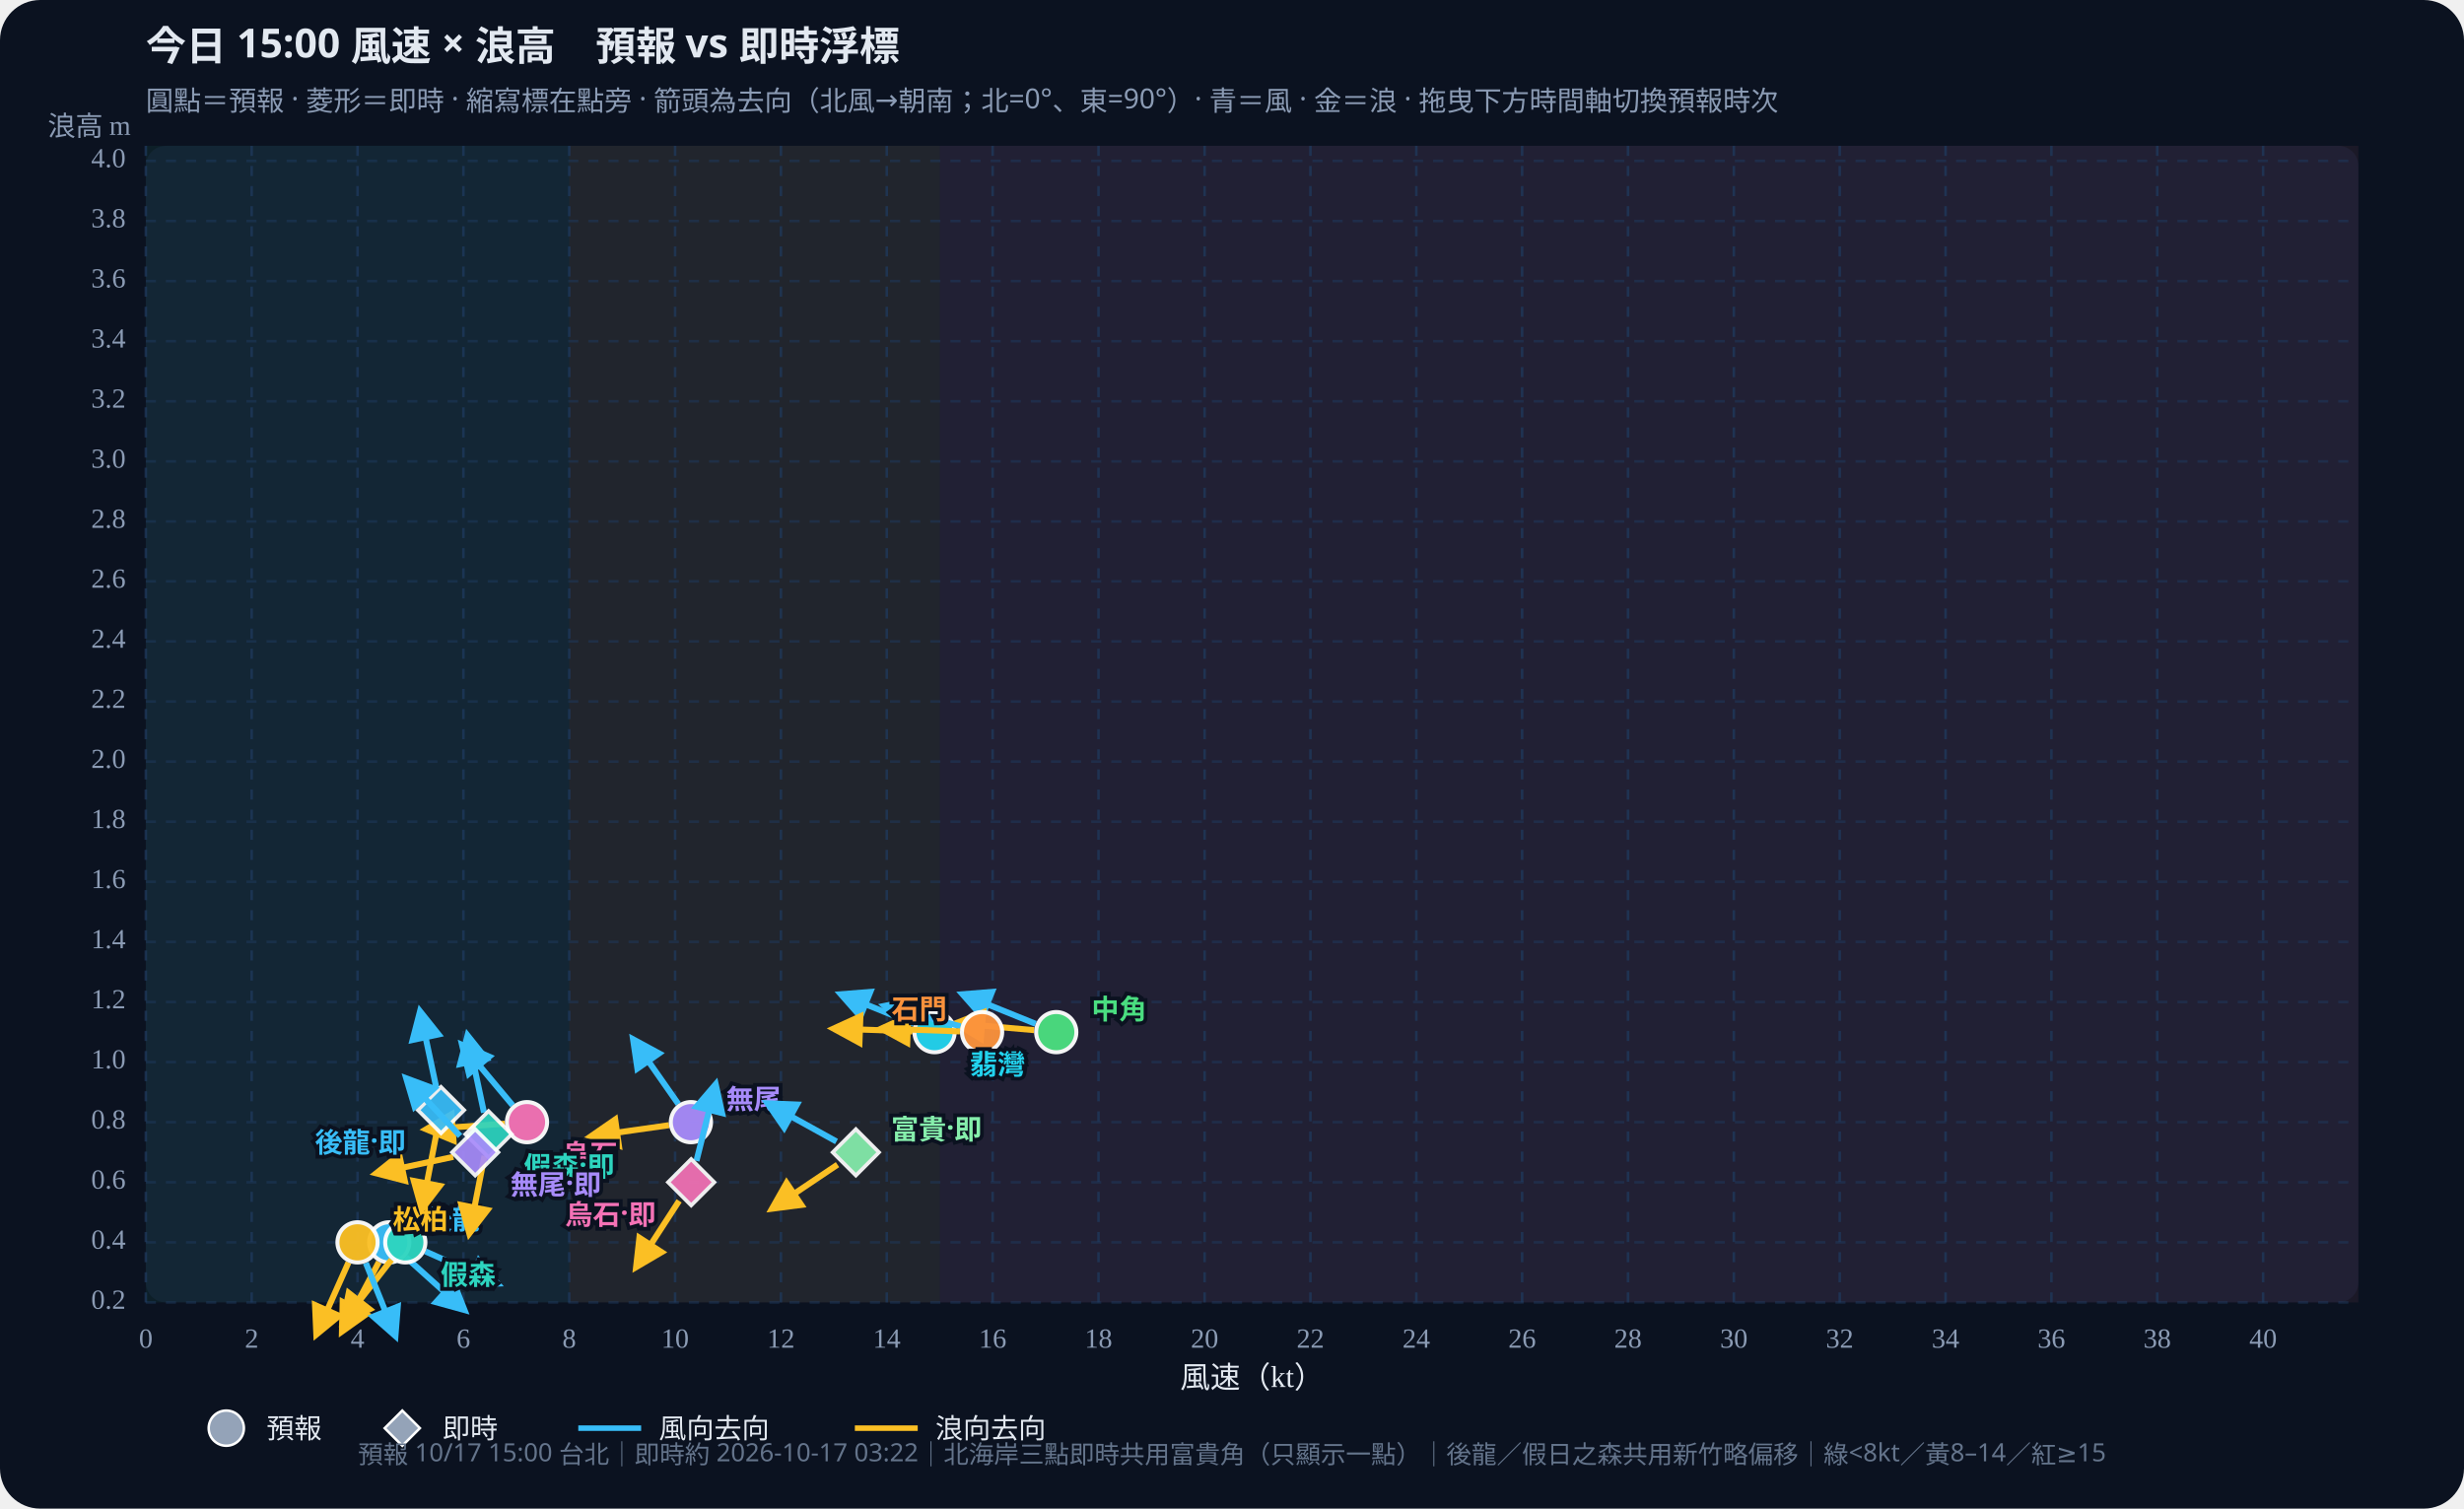
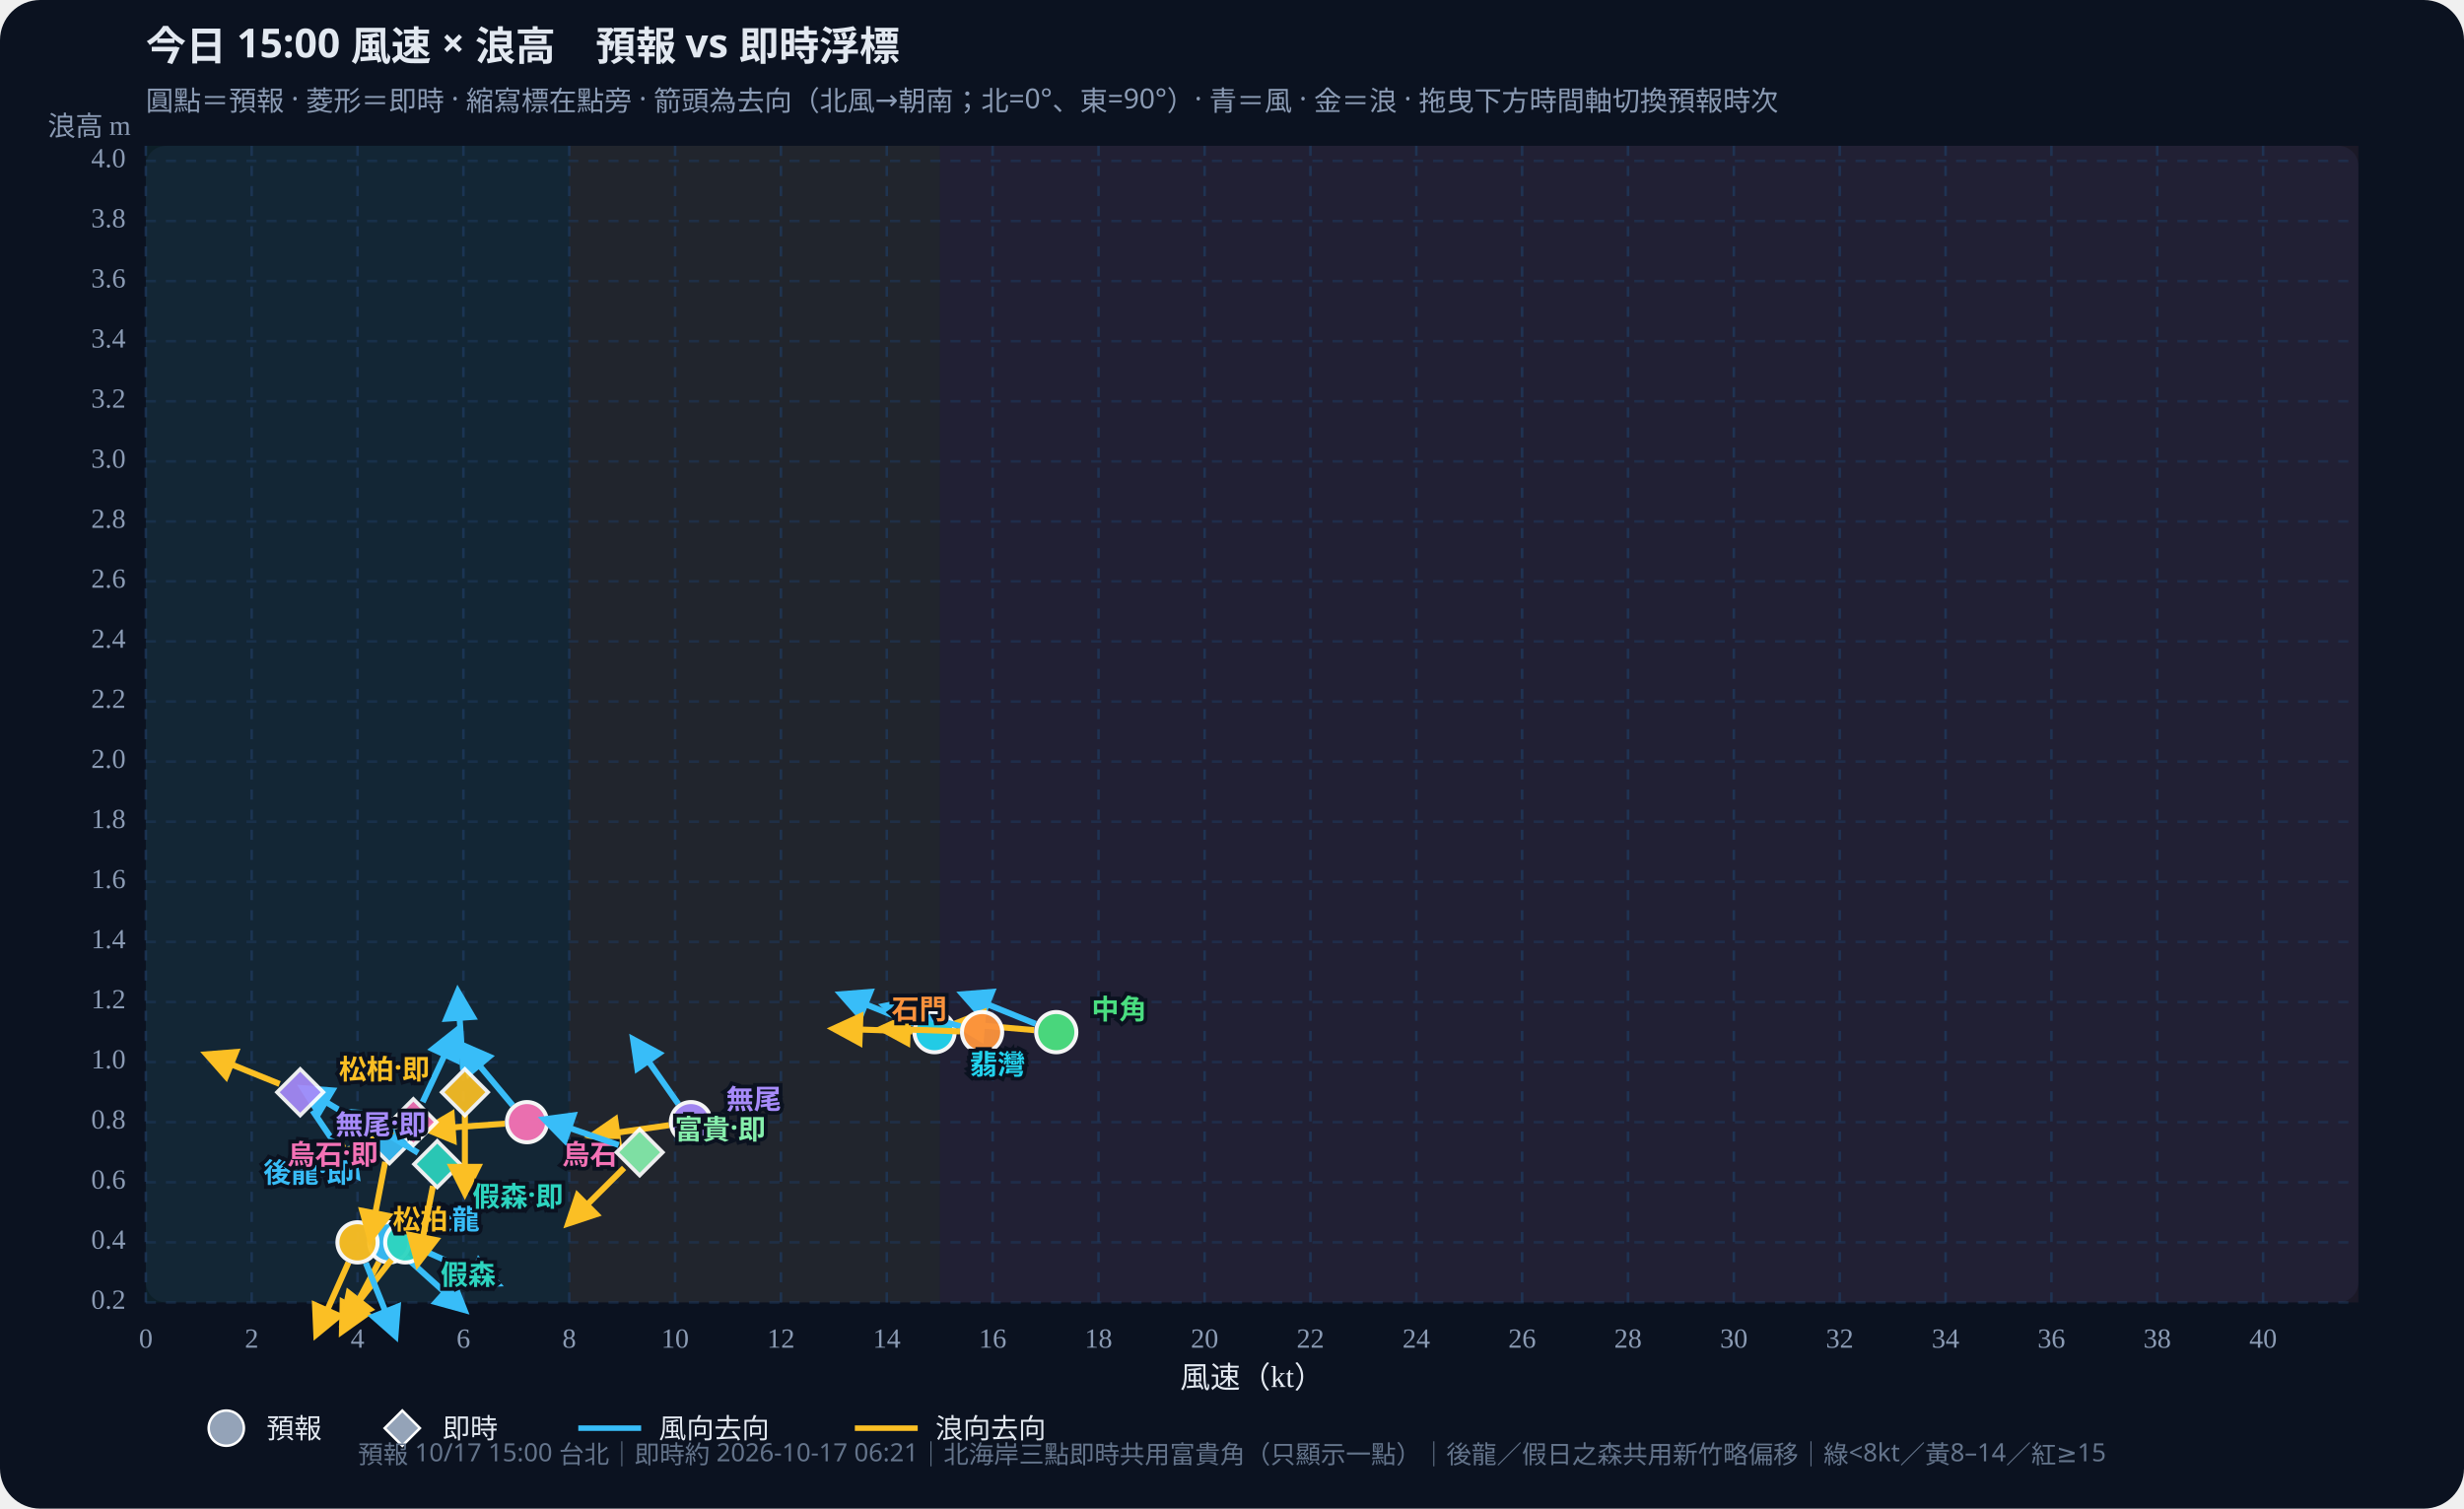
<svg xmlns="http://www.w3.org/2000/svg" id="wws-svg" viewBox="0 0 980 600" role="img" aria-label="風速與浪高散佈圖，可拖曳時間軸切換預報時次" style="width:100%;height:auto;display:block">
  <rect width="980" height="600" fill="#0b1220" rx="16" />
  <rect x="58" y="58" width="880" height="460" fill="#111a2e" rx="8" />
  <rect x="58.0" y="58" width="168.4" height="460" fill="#34d399" opacity="0.07" />
  <rect x="226.4" y="58" width="147.4" height="460" fill="#fbbf24" opacity="0.07" />
  <rect x="373.8" y="58" width="564.2" height="460" fill="#fb7185" opacity="0.07" />
  <defs>
    <marker id="arrow-38bdf8" viewBox="0 0 10 10" refX="8" refY="5" markerWidth="6" markerHeight="6" orient="auto-start-reverse">
      <path d="M0,0 L10,5 L0,10 z" fill="#38bdf8" />
    </marker>
    <marker id="arrow-fbbf24" viewBox="0 0 10 10" refX="8" refY="5" markerWidth="6" markerHeight="6" orient="auto-start-reverse">
      <path d="M0,0 L10,5 L0,10 z" fill="#fbbf24" />
    </marker>
  </defs>
  <text id="wws-title" x="58" y="24" fill="#e2e8f0" font-size="16" font-weight="700" font-family="Noto Sans TC,system-ui,sans-serif">今日 15:00 風速 × 浪高　預報 vs 即時浮標</text>
  <text x="58" y="44" fill="#8b9bb4" font-size="11" font-family="Noto Sans TC,system-ui,sans-serif">圓點＝預報 · 菱形＝即時 · 縮寫標在點旁 · 箭頭為去向（北風→朝南；北=0°、東=90°）· 青＝風 · 金＝浪 · 拖曳下方時間軸切換預報時次</text>
  <line x1="58.0" y1="58" x2="58.0" y2="518" stroke="#1e3a5f" stroke-dasharray="4 4" opacity="0.7" />
  <text x="58.0" y="536" text-anchor="middle" fill="#8b9bb4" font-size="11">0</text>
  <line x1="100.1" y1="58" x2="100.1" y2="518" stroke="#1e3a5f" stroke-dasharray="4 4" opacity="0.7" />
  <text x="100.1" y="536" text-anchor="middle" fill="#8b9bb4" font-size="11">2</text>
  <line x1="142.2" y1="58" x2="142.2" y2="518" stroke="#1e3a5f" stroke-dasharray="4 4" opacity="0.7" />
  <text x="142.2" y="536" text-anchor="middle" fill="#8b9bb4" font-size="11">4</text>
  <line x1="184.3" y1="58" x2="184.3" y2="518" stroke="#1e3a5f" stroke-dasharray="4 4" opacity="0.7" />
  <text x="184.3" y="536" text-anchor="middle" fill="#8b9bb4" font-size="11">6</text>
  <line x1="226.4" y1="58" x2="226.4" y2="518" stroke="#1e3a5f" stroke-dasharray="4 4" opacity="0.7" />
  <text x="226.4" y="536" text-anchor="middle" fill="#8b9bb4" font-size="11">8</text>
  <line x1="268.5" y1="58" x2="268.5" y2="518" stroke="#1e3a5f" stroke-dasharray="4 4" opacity="0.7" />
  <text x="268.5" y="536" text-anchor="middle" fill="#8b9bb4" font-size="11">10</text>
  <line x1="310.6" y1="58" x2="310.6" y2="518" stroke="#1e3a5f" stroke-dasharray="4 4" opacity="0.7" />
  <text x="310.6" y="536" text-anchor="middle" fill="#8b9bb4" font-size="11">12</text>
  <line x1="352.7" y1="58" x2="352.7" y2="518" stroke="#1e3a5f" stroke-dasharray="4 4" opacity="0.7" />
  <text x="352.7" y="536" text-anchor="middle" fill="#8b9bb4" font-size="11">14</text>
  <line x1="394.8" y1="58" x2="394.8" y2="518" stroke="#1e3a5f" stroke-dasharray="4 4" opacity="0.7" />
  <text x="394.8" y="536" text-anchor="middle" fill="#8b9bb4" font-size="11">16</text>
  <line x1="436.9" y1="58" x2="436.9" y2="518" stroke="#1e3a5f" stroke-dasharray="4 4" opacity="0.7" />
  <text x="436.9" y="536" text-anchor="middle" fill="#8b9bb4" font-size="11">18</text>
  <line x1="479.1" y1="58" x2="479.1" y2="518" stroke="#1e3a5f" stroke-dasharray="4 4" opacity="0.7" />
  <text x="479.1" y="536" text-anchor="middle" fill="#8b9bb4" font-size="11">20</text>
  <line x1="521.2" y1="58" x2="521.2" y2="518" stroke="#1e3a5f" stroke-dasharray="4 4" opacity="0.7" />
  <text x="521.2" y="536" text-anchor="middle" fill="#8b9bb4" font-size="11">22</text>
  <line x1="563.3" y1="58" x2="563.3" y2="518" stroke="#1e3a5f" stroke-dasharray="4 4" opacity="0.7" />
  <text x="563.3" y="536" text-anchor="middle" fill="#8b9bb4" font-size="11">24</text>
  <line x1="605.4" y1="58" x2="605.4" y2="518" stroke="#1e3a5f" stroke-dasharray="4 4" opacity="0.7" />
  <text x="605.4" y="536" text-anchor="middle" fill="#8b9bb4" font-size="11">26</text>
  <line x1="647.5" y1="58" x2="647.5" y2="518" stroke="#1e3a5f" stroke-dasharray="4 4" opacity="0.7" />
  <text x="647.5" y="536" text-anchor="middle" fill="#8b9bb4" font-size="11">28</text>
  <line x1="689.6" y1="58" x2="689.6" y2="518" stroke="#1e3a5f" stroke-dasharray="4 4" opacity="0.7" />
  <text x="689.6" y="536" text-anchor="middle" fill="#8b9bb4" font-size="11">30</text>
  <line x1="731.7" y1="58" x2="731.7" y2="518" stroke="#1e3a5f" stroke-dasharray="4 4" opacity="0.7" />
  <text x="731.7" y="536" text-anchor="middle" fill="#8b9bb4" font-size="11">32</text>
  <line x1="773.8" y1="58" x2="773.8" y2="518" stroke="#1e3a5f" stroke-dasharray="4 4" opacity="0.7" />
  <text x="773.8" y="536" text-anchor="middle" fill="#8b9bb4" font-size="11">34</text>
  <line x1="815.9" y1="58" x2="815.9" y2="518" stroke="#1e3a5f" stroke-dasharray="4 4" opacity="0.7" />
  <text x="815.9" y="536" text-anchor="middle" fill="#8b9bb4" font-size="11">36</text>
  <line x1="858.0" y1="58" x2="858.0" y2="518" stroke="#1e3a5f" stroke-dasharray="4 4" opacity="0.7" />
  <text x="858.0" y="536" text-anchor="middle" fill="#8b9bb4" font-size="11">38</text>
  <line x1="900.1" y1="58" x2="900.1" y2="518" stroke="#1e3a5f" stroke-dasharray="4 4" opacity="0.7" />
  <text x="900.1" y="536" text-anchor="middle" fill="#8b9bb4" font-size="11">40</text>
  <line x1="58" y1="518.0" x2="938" y2="518.0" stroke="#1e3a5f" stroke-dasharray="4 4" opacity="0.5" />
  <text x="50" y="518.0" text-anchor="end" dominant-baseline="middle" fill="#8b9bb4" font-size="11">0.2</text>
  <line x1="58" y1="494.1" x2="938" y2="494.1" stroke="#1e3a5f" stroke-dasharray="4 4" opacity="0.5" />
  <text x="50" y="494.1" text-anchor="end" dominant-baseline="middle" fill="#8b9bb4" font-size="11">0.4</text>
  <line x1="58" y1="470.2" x2="938" y2="470.2" stroke="#1e3a5f" stroke-dasharray="4 4" opacity="0.5" />
  <text x="50" y="470.2" text-anchor="end" dominant-baseline="middle" fill="#8b9bb4" font-size="11">0.6</text>
  <line x1="58" y1="446.3" x2="938" y2="446.3" stroke="#1e3a5f" stroke-dasharray="4 4" opacity="0.5" />
  <text x="50" y="446.3" text-anchor="end" dominant-baseline="middle" fill="#8b9bb4" font-size="11">0.8</text>
  <line x1="58" y1="422.4" x2="938" y2="422.4" stroke="#1e3a5f" stroke-dasharray="4 4" opacity="0.5" />
  <text x="50" y="422.4" text-anchor="end" dominant-baseline="middle" fill="#8b9bb4" font-size="11">1.0</text>
  <line x1="58" y1="398.5" x2="938" y2="398.5" stroke="#1e3a5f" stroke-dasharray="4 4" opacity="0.5" />
  <text x="50" y="398.5" text-anchor="end" dominant-baseline="middle" fill="#8b9bb4" font-size="11">1.2</text>
  <line x1="58" y1="374.6" x2="938" y2="374.6" stroke="#1e3a5f" stroke-dasharray="4 4" opacity="0.5" />
  <text x="50" y="374.6" text-anchor="end" dominant-baseline="middle" fill="#8b9bb4" font-size="11">1.4</text>
  <line x1="58" y1="350.7" x2="938" y2="350.7" stroke="#1e3a5f" stroke-dasharray="4 4" opacity="0.5" />
  <text x="50" y="350.7" text-anchor="end" dominant-baseline="middle" fill="#8b9bb4" font-size="11">1.6</text>
  <line x1="58" y1="326.8" x2="938" y2="326.8" stroke="#1e3a5f" stroke-dasharray="4 4" opacity="0.5" />
  <text x="50" y="326.8" text-anchor="end" dominant-baseline="middle" fill="#8b9bb4" font-size="11">1.8</text>
  <line x1="58" y1="302.9" x2="938" y2="302.9" stroke="#1e3a5f" stroke-dasharray="4 4" opacity="0.5" />
  <text x="50" y="302.9" text-anchor="end" dominant-baseline="middle" fill="#8b9bb4" font-size="11">2.0</text>
  <line x1="58" y1="279.0" x2="938" y2="279.0" stroke="#1e3a5f" stroke-dasharray="4 4" opacity="0.5" />
  <text x="50" y="279.0" text-anchor="end" dominant-baseline="middle" fill="#8b9bb4" font-size="11">2.2</text>
  <line x1="58" y1="255.1" x2="938" y2="255.1" stroke="#1e3a5f" stroke-dasharray="4 4" opacity="0.5" />
  <text x="50" y="255.1" text-anchor="end" dominant-baseline="middle" fill="#8b9bb4" font-size="11">2.4</text>
  <line x1="58" y1="231.2" x2="938" y2="231.2" stroke="#1e3a5f" stroke-dasharray="4 4" opacity="0.5" />
  <text x="50" y="231.2" text-anchor="end" dominant-baseline="middle" fill="#8b9bb4" font-size="11">2.6</text>
  <line x1="58" y1="207.4" x2="938" y2="207.4" stroke="#1e3a5f" stroke-dasharray="4 4" opacity="0.5" />
  <text x="50" y="207.4" text-anchor="end" dominant-baseline="middle" fill="#8b9bb4" font-size="11">2.8</text>
  <line x1="58" y1="183.5" x2="938" y2="183.5" stroke="#1e3a5f" stroke-dasharray="4 4" opacity="0.5" />
  <text x="50" y="183.5" text-anchor="end" dominant-baseline="middle" fill="#8b9bb4" font-size="11">3.0</text>
  <line x1="58" y1="159.6" x2="938" y2="159.6" stroke="#1e3a5f" stroke-dasharray="4 4" opacity="0.5" />
  <text x="50" y="159.6" text-anchor="end" dominant-baseline="middle" fill="#8b9bb4" font-size="11">3.2</text>
  <line x1="58" y1="135.7" x2="938" y2="135.7" stroke="#1e3a5f" stroke-dasharray="4 4" opacity="0.5" />
  <text x="50" y="135.7" text-anchor="end" dominant-baseline="middle" fill="#8b9bb4" font-size="11">3.4</text>
  <line x1="58" y1="111.8" x2="938" y2="111.8" stroke="#1e3a5f" stroke-dasharray="4 4" opacity="0.5" />
  <text x="50" y="111.8" text-anchor="end" dominant-baseline="middle" fill="#8b9bb4" font-size="11">3.6</text>
  <line x1="58" y1="87.9" x2="938" y2="87.9" stroke="#1e3a5f" stroke-dasharray="4 4" opacity="0.5" />
  <text x="50" y="87.9" text-anchor="end" dominant-baseline="middle" fill="#8b9bb4" font-size="11">3.8</text>
  <line x1="58" y1="64.0" x2="938" y2="64.0" stroke="#1e3a5f" stroke-dasharray="4 4" opacity="0.5" />
  <text x="50" y="64.0" text-anchor="end" dominant-baseline="middle" fill="#8b9bb4" font-size="11">4.0</text>
  <text x="498" y="552" text-anchor="middle" fill="#e2e8f0" font-size="12">風速（kt）</text>
  <text x="52" y="54" text-anchor="end" fill="#8b9bb4" font-size="11">浪高 m</text>
  <g id="wws-forecast-layer">
    <line x1="161.4" y1="500.0" x2="184.6" y2="520.9" stroke="#38bdf8" stroke-width="2.4" marker-end="url(#arrow-38bdf8)" />
    <line x1="150.7" y1="501.9" x2="136.1" y2="529.4" stroke="#fbbf24" stroke-width="2.4" marker-end="url(#arrow-fbbf24)" />
    <circle cx="154.8" cy="494.1" r="8.0" fill="#38bdf8" stroke="#fff" stroke-width="1.6" opacity="0.95" />
    <line x1="169.2" y1="497.7" x2="197.7" y2="510.4" stroke="#38bdf8" stroke-width="2.4" marker-end="url(#arrow-38bdf8)" />
    <line x1="155.7" y1="501.0" x2="136.5" y2="525.6" stroke="#fbbf24" stroke-width="2.4" marker-end="url(#arrow-fbbf24)" />
    <circle cx="161.2" cy="494.1" r="8.0" fill="#2dd4bf" stroke="#fff" stroke-width="1.6" opacity="0.95" />
    <line x1="145.5" y1="502.3" x2="157.2" y2="531.2" stroke="#38bdf8" stroke-width="2.4" marker-end="url(#arrow-38bdf8)" />
    <line x1="138.6" y1="502.1" x2="125.9" y2="530.6" stroke="#fbbf24" stroke-width="2.4" marker-end="url(#arrow-fbbf24)" />
    <circle cx="142.2" cy="494.1" r="8.0" fill="#fbbf24" stroke="#fff" stroke-width="1.6" opacity="0.95" />
    <line x1="411.9" y1="407.2" x2="383.0" y2="395.5" stroke="#38bdf8" stroke-width="2.4" marker-end="url(#arrow-38bdf8)" />
    <line x1="411.3" y1="409.7" x2="380.3" y2="407.0" stroke="#fbbf24" stroke-width="2.4" marker-end="url(#arrow-fbbf24)" />
    <circle cx="420.1" cy="410.5" r="8.0" fill="#4ade80" stroke="#fff" stroke-width="1.6" opacity="0.95" />
    <line x1="363.5" y1="407.2" x2="334.6" y2="395.5" stroke="#38bdf8" stroke-width="2.4" marker-end="url(#arrow-38bdf8)" />
    <line x1="362.9" y1="410.2" x2="331.7" y2="409.1" stroke="#fbbf24" stroke-width="2.4" marker-end="url(#arrow-fbbf24)" />
    <circle cx="371.7" cy="410.5" r="8.0" fill="#22d3ee" stroke="#fff" stroke-width="1.6" opacity="0.95" />
    <line x1="382.1" y1="408.2" x2="352.0" y2="400.1" stroke="#38bdf8" stroke-width="2.4" marker-end="url(#arrow-38bdf8)" />
    <line x1="381.8" y1="410.2" x2="350.7" y2="409.1" stroke="#fbbf24" stroke-width="2.4" marker-end="url(#arrow-fbbf24)" />
    <circle cx="390.6" cy="410.5" r="8.0" fill="#fb923c" stroke="#fff" stroke-width="1.6" opacity="0.95" />
    <line x1="269.8" y1="439.1" x2="251.9" y2="413.5" stroke="#38bdf8" stroke-width="2.4" marker-end="url(#arrow-38bdf8)" />
    <line x1="266.1" y1="447.5" x2="235.2" y2="451.9" stroke="#fbbf24" stroke-width="2.4" marker-end="url(#arrow-fbbf24)" />
    <circle cx="274.8" cy="446.3" r="8.0" fill="#a78bfa" stroke="#fff" stroke-width="1.6" opacity="0.95" />
    <line x1="203.9" y1="439.6" x2="183.9" y2="415.7" stroke="#38bdf8" stroke-width="2.4" marker-end="url(#arrow-38bdf8)" />
    <line x1="200.8" y1="446.9" x2="169.7" y2="449.1" stroke="#fbbf24" stroke-width="2.4" marker-end="url(#arrow-fbbf24)" />
    <circle cx="209.6" cy="446.3" r="8.0" fill="#f472b6" stroke="#fff" stroke-width="1.6" opacity="0.95" />
    <text x="168.8" y="484.1" text-anchor="start" dominant-baseline="central" fill="#38bdf8" font-size="11" font-weight="700" font-family="Noto Sans TC,system-ui,sans-serif" stroke="#0b1220" stroke-width="3" paint-order="stroke">後龍</text>
    <text x="175.2" y="506.1" text-anchor="start" dominant-baseline="central" fill="#2dd4bf" font-size="11" font-weight="700" font-family="Noto Sans TC,system-ui,sans-serif" stroke="#0b1220" stroke-width="3" paint-order="stroke">假森</text>
    <text x="156.2" y="484.1" text-anchor="start" dominant-baseline="central" fill="#fbbf24" font-size="11" font-weight="700" font-family="Noto Sans TC,system-ui,sans-serif" stroke="#0b1220" stroke-width="3" paint-order="stroke">松柏</text>
    <text x="434.1" y="400.5" text-anchor="start" dominant-baseline="central" fill="#4ade80" font-size="11" font-weight="700" font-family="Noto Sans TC,system-ui,sans-serif" stroke="#0b1220" stroke-width="3" paint-order="stroke">中角</text>
    <text x="385.7" y="422.5" text-anchor="start" dominant-baseline="central" fill="#22d3ee" font-size="11" font-weight="700" font-family="Noto Sans TC,system-ui,sans-serif" stroke="#0b1220" stroke-width="3" paint-order="stroke">翡灣</text>
    <text x="376.6" y="400.5" text-anchor="end" dominant-baseline="central" fill="#fb923c" font-size="11" font-weight="700" font-family="Noto Sans TC,system-ui,sans-serif" stroke="#0b1220" stroke-width="3" paint-order="stroke">石門</text>
    <text x="288.8" y="436.3" text-anchor="start" dominant-baseline="central" fill="#a78bfa" font-size="11" font-weight="700" font-family="Noto Sans TC,system-ui,sans-serif" stroke="#0b1220" stroke-width="3" paint-order="stroke">無尾</text>
    <text x="223.6" y="458.3" text-anchor="start" dominant-baseline="central" fill="#f472b6" font-size="11" font-weight="700" font-family="Noto Sans TC,system-ui,sans-serif" stroke="#0b1220" stroke-width="3" paint-order="stroke">烏石</text>
  </g>
  <g id="wws-live-layer">
-     <line x1="173.6" y1="432.9" x2="167.1" y2="402.4" stroke="#38bdf8" stroke-width="2.4" marker-end="url(#arrow-38bdf8)" />
-     <line x1="173.7" y1="450.2" x2="167.8" y2="480.8" stroke="#fbbf24" stroke-width="2.4" marker-end="url(#arrow-fbbf24)" />
-     <polygon points="175.4,432.3 184.6,441.5 175.4,450.7 166.2,441.5" fill="#38bdf8" stroke="#fff" stroke-width="1.5" opacity="0.92" />
-     <line x1="192.5" y1="442.5" x2="186.0" y2="412.0" stroke="#38bdf8" stroke-width="2.4" marker-end="url(#arrow-38bdf8)" />
-     <line x1="192.7" y1="459.7" x2="186.7" y2="490.4" stroke="#fbbf24" stroke-width="2.4" marker-end="url(#arrow-fbbf24)" />
-     <polygon points="194.3,441.9 203.5,451.1 194.3,460.3 185.1,451.1" fill="#2dd4bf" stroke="#fff" stroke-width="1.5" opacity="0.92" />
-     <line x1="332.7" y1="454.0" x2="305.4" y2="438.9" stroke="#38bdf8" stroke-width="2.4" marker-end="url(#arrow-38bdf8)" />
-     <line x1="333.1" y1="463.2" x2="307.2" y2="480.6" stroke="#fbbf24" stroke-width="2.4" marker-end="url(#arrow-fbbf24)" />
-     <polygon points="340.4,449.1 349.6,458.3 340.4,467.5 331.2,458.3" fill="#86efac" stroke="#fff" stroke-width="1.5" opacity="0.92" />
-     <line x1="183.0" y1="451.8" x2="161.7" y2="429.0" stroke="#38bdf8" stroke-width="2.4" marker-end="url(#arrow-38bdf8)" />
-     <line x1="180.3" y1="460.1" x2="149.8" y2="466.6" stroke="#fbbf24" stroke-width="2.4" marker-end="url(#arrow-fbbf24)" />
-     <polygon points="189.0,449.1 198.2,458.3 189.0,467.5 179.8,458.3" fill="#a78bfa" stroke="#fff" stroke-width="1.5" opacity="0.92" />
-     <line x1="277.0" y1="461.7" x2="284.6" y2="431.4" stroke="#38bdf8" stroke-width="2.4" marker-end="url(#arrow-38bdf8)" />
-     <line x1="270.1" y1="477.6" x2="253.1" y2="503.8" stroke="#fbbf24" stroke-width="2.4" marker-end="url(#arrow-fbbf24)" />
-     <polygon points="274.9,461.0 284.1,470.2 274.9,479.4 265.7,470.2" fill="#f472b6" stroke="#fff" stroke-width="1.5" opacity="0.92" />
-     <text x="161.4" y="453.5" text-anchor="end" dominant-baseline="central" fill="#38bdf8" font-size="11" font-weight="700" font-family="Noto Sans TC,system-ui,sans-serif" stroke="#0b1220" stroke-width="3" paint-order="stroke">後龍·即</text>
-     <text x="208.3" y="463.1" text-anchor="start" dominant-baseline="central" fill="#2dd4bf" font-size="11" font-weight="700" font-family="Noto Sans TC,system-ui,sans-serif" stroke="#0b1220" stroke-width="3" paint-order="stroke">假森·即</text>
-     <text x="354.4" y="448.3" text-anchor="start" dominant-baseline="central" fill="#86efac" font-size="11" font-weight="700" font-family="Noto Sans TC,system-ui,sans-serif" stroke="#0b1220" stroke-width="3" paint-order="stroke">富貴·即</text>
-     <text x="203.0" y="470.3" text-anchor="start" dominant-baseline="central" fill="#a78bfa" font-size="11" font-weight="700" font-family="Noto Sans TC,system-ui,sans-serif" stroke="#0b1220" stroke-width="3" paint-order="stroke">無尾·即</text>
-     <text x="260.9" y="482.2" text-anchor="end" dominant-baseline="central" fill="#f472b6" font-size="11" font-weight="700" font-family="Noto Sans TC,system-ui,sans-serif" stroke="#0b1220" stroke-width="3" paint-order="stroke">烏石·即</text>
+     <line x1="147.4" y1="448.9" x2="120.6" y2="432.9" stroke="#38bdf8" stroke-width="2.4" marker-end="url(#arrow-38bdf8)" />
+     <line x1="153.2" y1="462.1" x2="147.3" y2="492.7" stroke="#fbbf24" stroke-width="2.4" marker-end="url(#arrow-fbbf24)" />
+     <polygon points="154.9,444.3 164.1,453.5 154.9,462.7 145.7,453.5" fill="#38bdf8" stroke="#fff" stroke-width="1.5" opacity="0.92" />
+     <line x1="166.3" y1="458.5" x2="139.6" y2="442.4" stroke="#38bdf8" stroke-width="2.4" marker-end="url(#arrow-38bdf8)" />
+     <line x1="172.2" y1="471.7" x2="166.2" y2="502.3" stroke="#fbbf24" stroke-width="2.4" marker-end="url(#arrow-fbbf24)" />
+     <polygon points="173.9,453.8 183.1,463.0 173.9,472.2 164.7,463.0" fill="#2dd4bf" stroke="#fff" stroke-width="1.5" opacity="0.92" />
+     <line x1="184.2" y1="425.6" x2="182.1" y2="394.5" stroke="#38bdf8" stroke-width="2.4" marker-end="url(#arrow-38bdf8)" />
+     <line x1="184.9" y1="443.2" x2="184.9" y2="474.4" stroke="#fbbf24" stroke-width="2.4" marker-end="url(#arrow-fbbf24)" />
+     <polygon points="184.9,425.2 194.1,434.4 184.9,443.6 175.7,434.4" fill="#fbbf24" stroke="#fff" stroke-width="1.5" opacity="0.92" />
+     <line x1="246.1" y1="455.4" x2="216.6" y2="445.2" stroke="#38bdf8" stroke-width="2.4" marker-end="url(#arrow-38bdf8)" />
+     <line x1="248.2" y1="464.5" x2="226.1" y2="486.5" stroke="#fbbf24" stroke-width="2.4" marker-end="url(#arrow-fbbf24)" />
+     <polygon points="254.4,449.1 263.6,458.3 254.4,467.5 245.2,458.3" fill="#86efac" stroke="#fff" stroke-width="1.5" opacity="0.92" />
+     <line x1="124.3" y1="441.7" x2="141.8" y2="467.5" stroke="#38bdf8" stroke-width="2.4" marker-end="url(#arrow-38bdf8)" />
+     <line x1="111.2" y1="431.1" x2="82.3" y2="419.4" stroke="#fbbf24" stroke-width="2.4" marker-end="url(#arrow-fbbf24)" />
+     <polygon points="119.4,425.2 128.6,434.4 119.4,443.6 110.2,434.4" fill="#a78bfa" stroke="#fff" stroke-width="1.5" opacity="0.92" />
+     <line x1="168.1" y1="438.3" x2="181.3" y2="410.1" stroke="#38bdf8" stroke-width="2.4" marker-end="url(#arrow-38bdf8)" />
+     <line x1="156.3" y1="449.8" x2="127.6" y2="461.9" stroke="#fbbf24" stroke-width="2.4" marker-end="url(#arrow-fbbf24)" />
+     <polygon points="164.4,437.1 173.6,446.3 164.4,455.5 155.2,446.3" fill="#f472b6" stroke="#fff" stroke-width="1.5" opacity="0.92" />
+     <text x="140.9" y="465.5" text-anchor="end" dominant-baseline="central" fill="#38bdf8" font-size="11" font-weight="700" font-family="Noto Sans TC,system-ui,sans-serif" stroke="#0b1220" stroke-width="3" paint-order="stroke">後龍·即</text>
+     <text x="187.9" y="475.0" text-anchor="start" dominant-baseline="central" fill="#2dd4bf" font-size="11" font-weight="700" font-family="Noto Sans TC,system-ui,sans-serif" stroke="#0b1220" stroke-width="3" paint-order="stroke">假森·即</text>
+     <text x="170.9" y="424.4" text-anchor="end" dominant-baseline="central" fill="#fbbf24" font-size="11" font-weight="700" font-family="Noto Sans TC,system-ui,sans-serif" stroke="#0b1220" stroke-width="3" paint-order="stroke">松柏·即</text>
+     <text x="268.4" y="448.3" text-anchor="start" dominant-baseline="central" fill="#86efac" font-size="11" font-weight="700" font-family="Noto Sans TC,system-ui,sans-serif" stroke="#0b1220" stroke-width="3" paint-order="stroke">富貴·即</text>
+     <text x="133.4" y="446.4" text-anchor="start" dominant-baseline="central" fill="#a78bfa" font-size="11" font-weight="700" font-family="Noto Sans TC,system-ui,sans-serif" stroke="#0b1220" stroke-width="3" paint-order="stroke">無尾·即</text>
+     <text x="150.4" y="458.3" text-anchor="end" dominant-baseline="central" fill="#f472b6" font-size="11" font-weight="700" font-family="Noto Sans TC,system-ui,sans-serif" stroke="#0b1220" stroke-width="3" paint-order="stroke">烏石·即</text>
  </g>
  <circle cx="90" cy="568" r="7" fill="#94a3b8" stroke="#fff" />
  <text x="106" y="572" fill="#e2e8f0" font-size="11" font-family="Noto Sans TC,system-ui,sans-serif">預報</text>
  <polygon points="160,561 167,568 160,575 153,568" fill="#94a3b8" stroke="#fff" />
  <text x="176" y="572" fill="#e2e8f0" font-size="11" font-family="Noto Sans TC,system-ui,sans-serif">即時</text>
  <line x1="230" y1="568" x2="255" y2="568" stroke="#38bdf8" stroke-width="2.2" />
  <text x="262" y="572" fill="#e2e8f0" font-size="11" font-family="Noto Sans TC,system-ui,sans-serif">風向去向</text>
  <line x1="340" y1="568" x2="365" y2="568" stroke="#fbbf24" stroke-width="2.2" />
  <text x="372" y="572" fill="#e2e8f0" font-size="11" font-family="Noto Sans TC,system-ui,sans-serif">浪向去向</text>
-   <text id="wws-foot" x="490" y="582" text-anchor="middle" fill="#64748b" font-size="10" font-family="Noto Sans TC,system-ui,sans-serif">預報 10/17 15:00 台北｜即時約 2026-10-17 03:22｜北海岸三點即時共用富貴角（只顯示一點）｜後龍／假日之森共用新竹略偏移｜綠&lt;8kt／黃8–14／紅≥15</text>
+   <text id="wws-foot" x="490" y="582" text-anchor="middle" fill="#64748b" font-size="10" font-family="Noto Sans TC,system-ui,sans-serif">預報 10/17 15:00 台北｜即時約 2026-10-17 06:21｜北海岸三點即時共用富貴角（只顯示一點）｜後龍／假日之森共用新竹略偏移｜綠&lt;8kt／黃8–14／紅≥15</text>
</svg>
